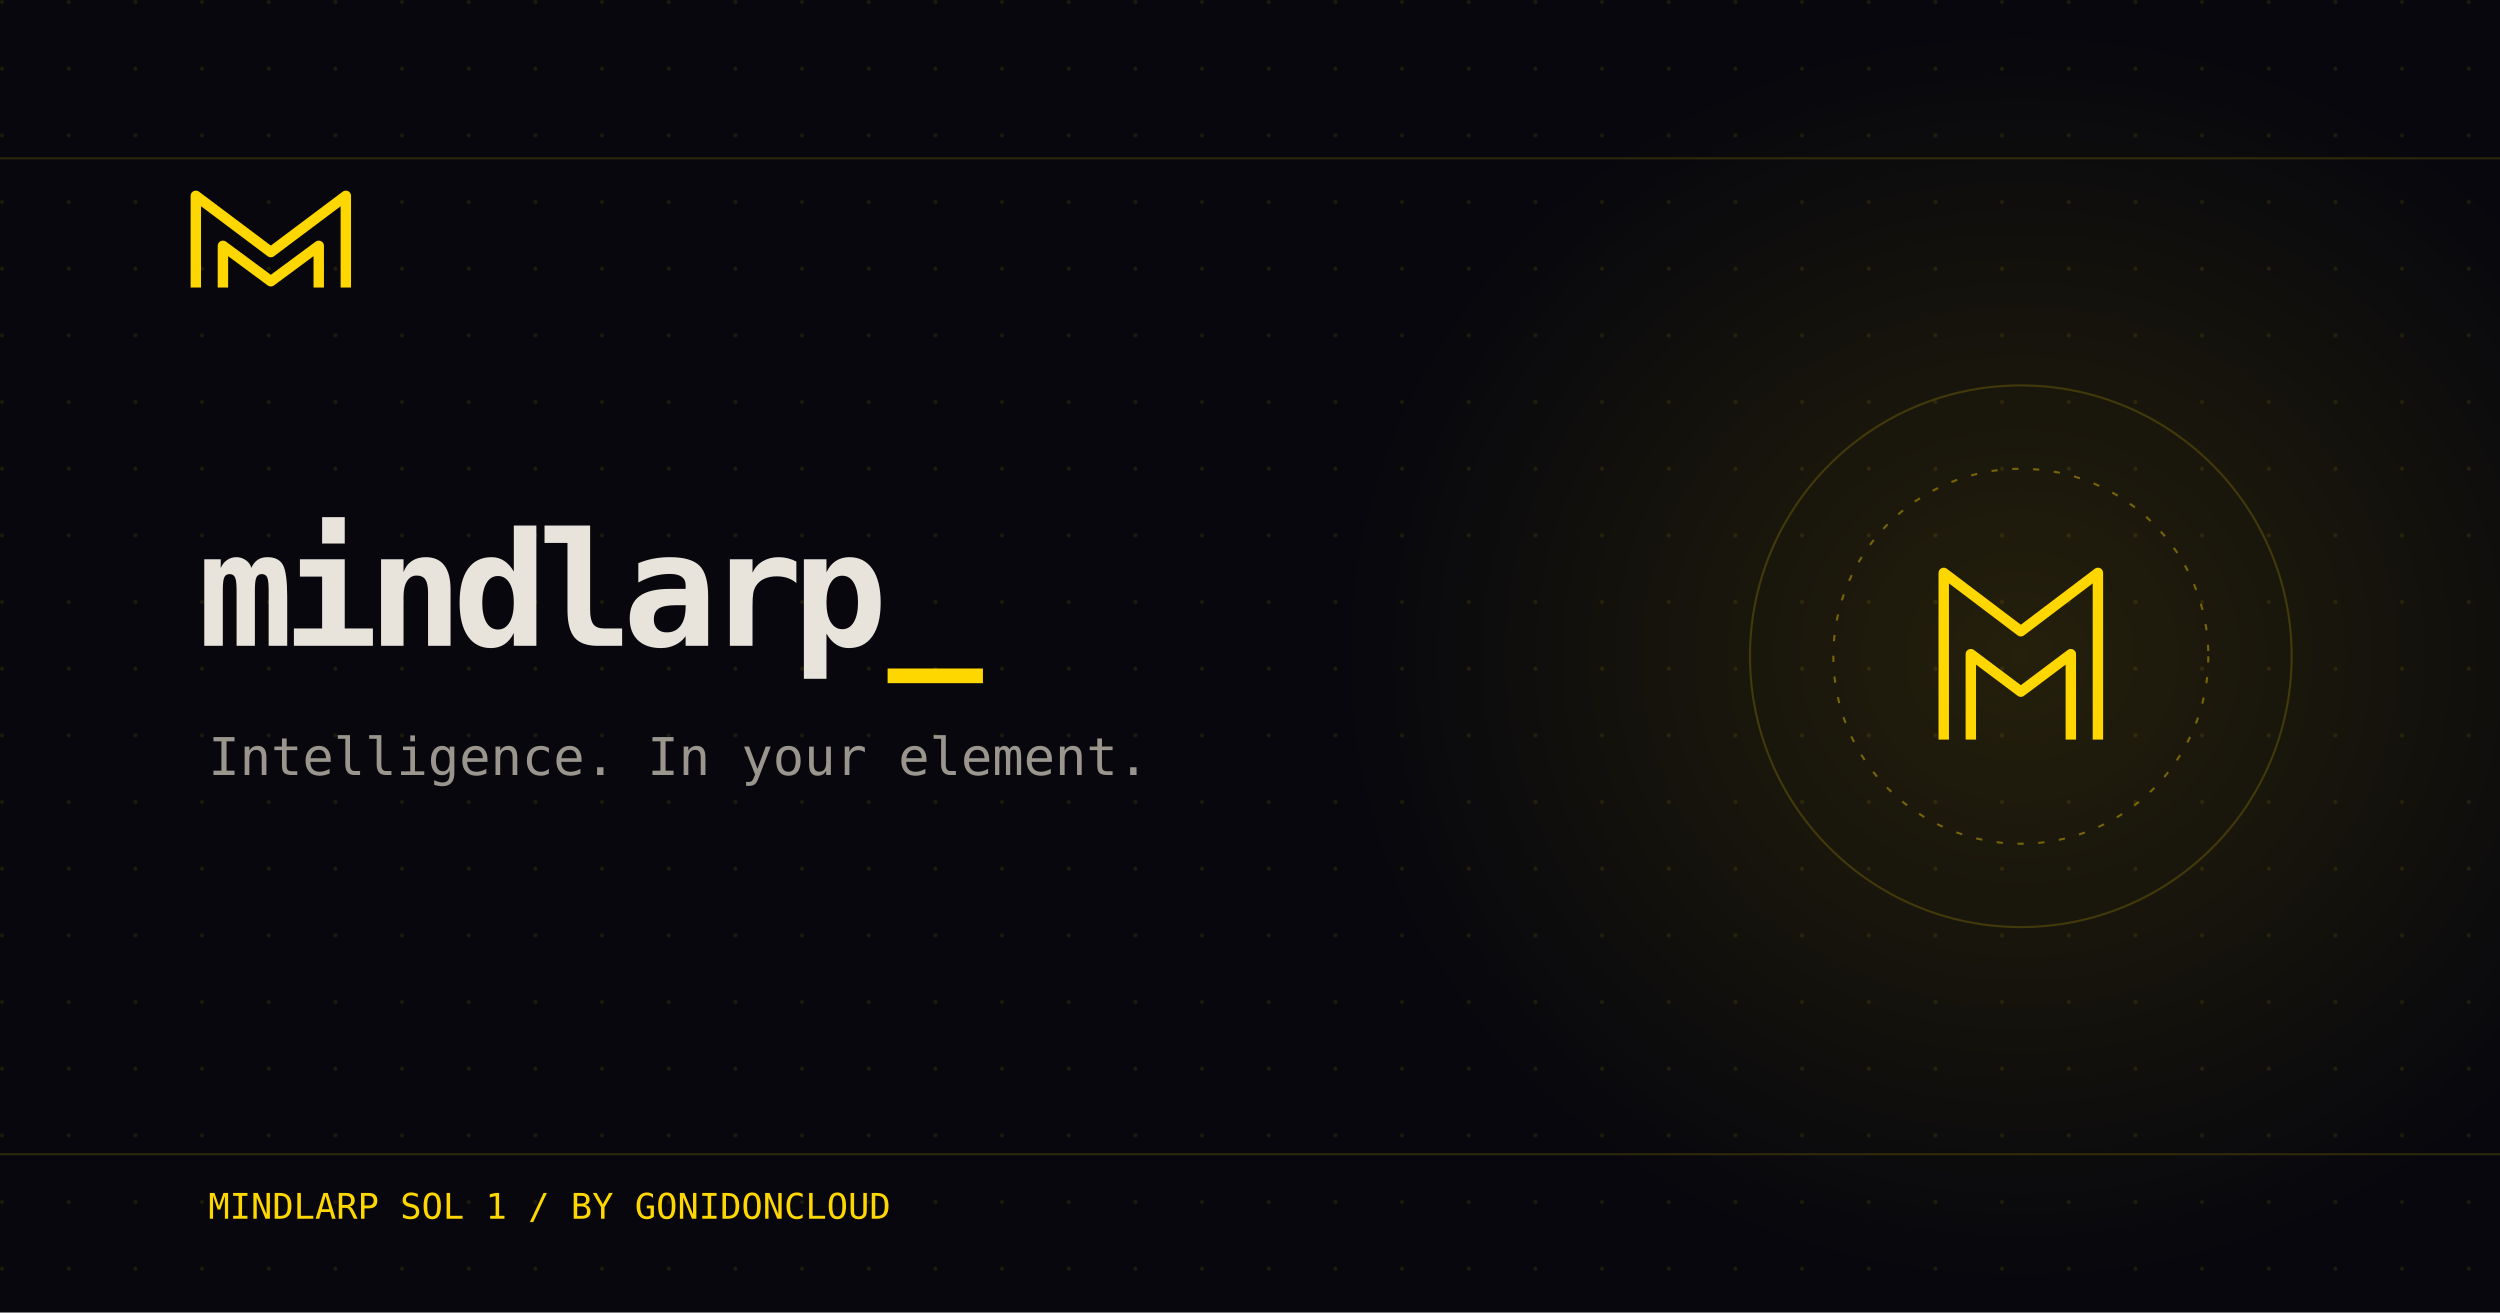
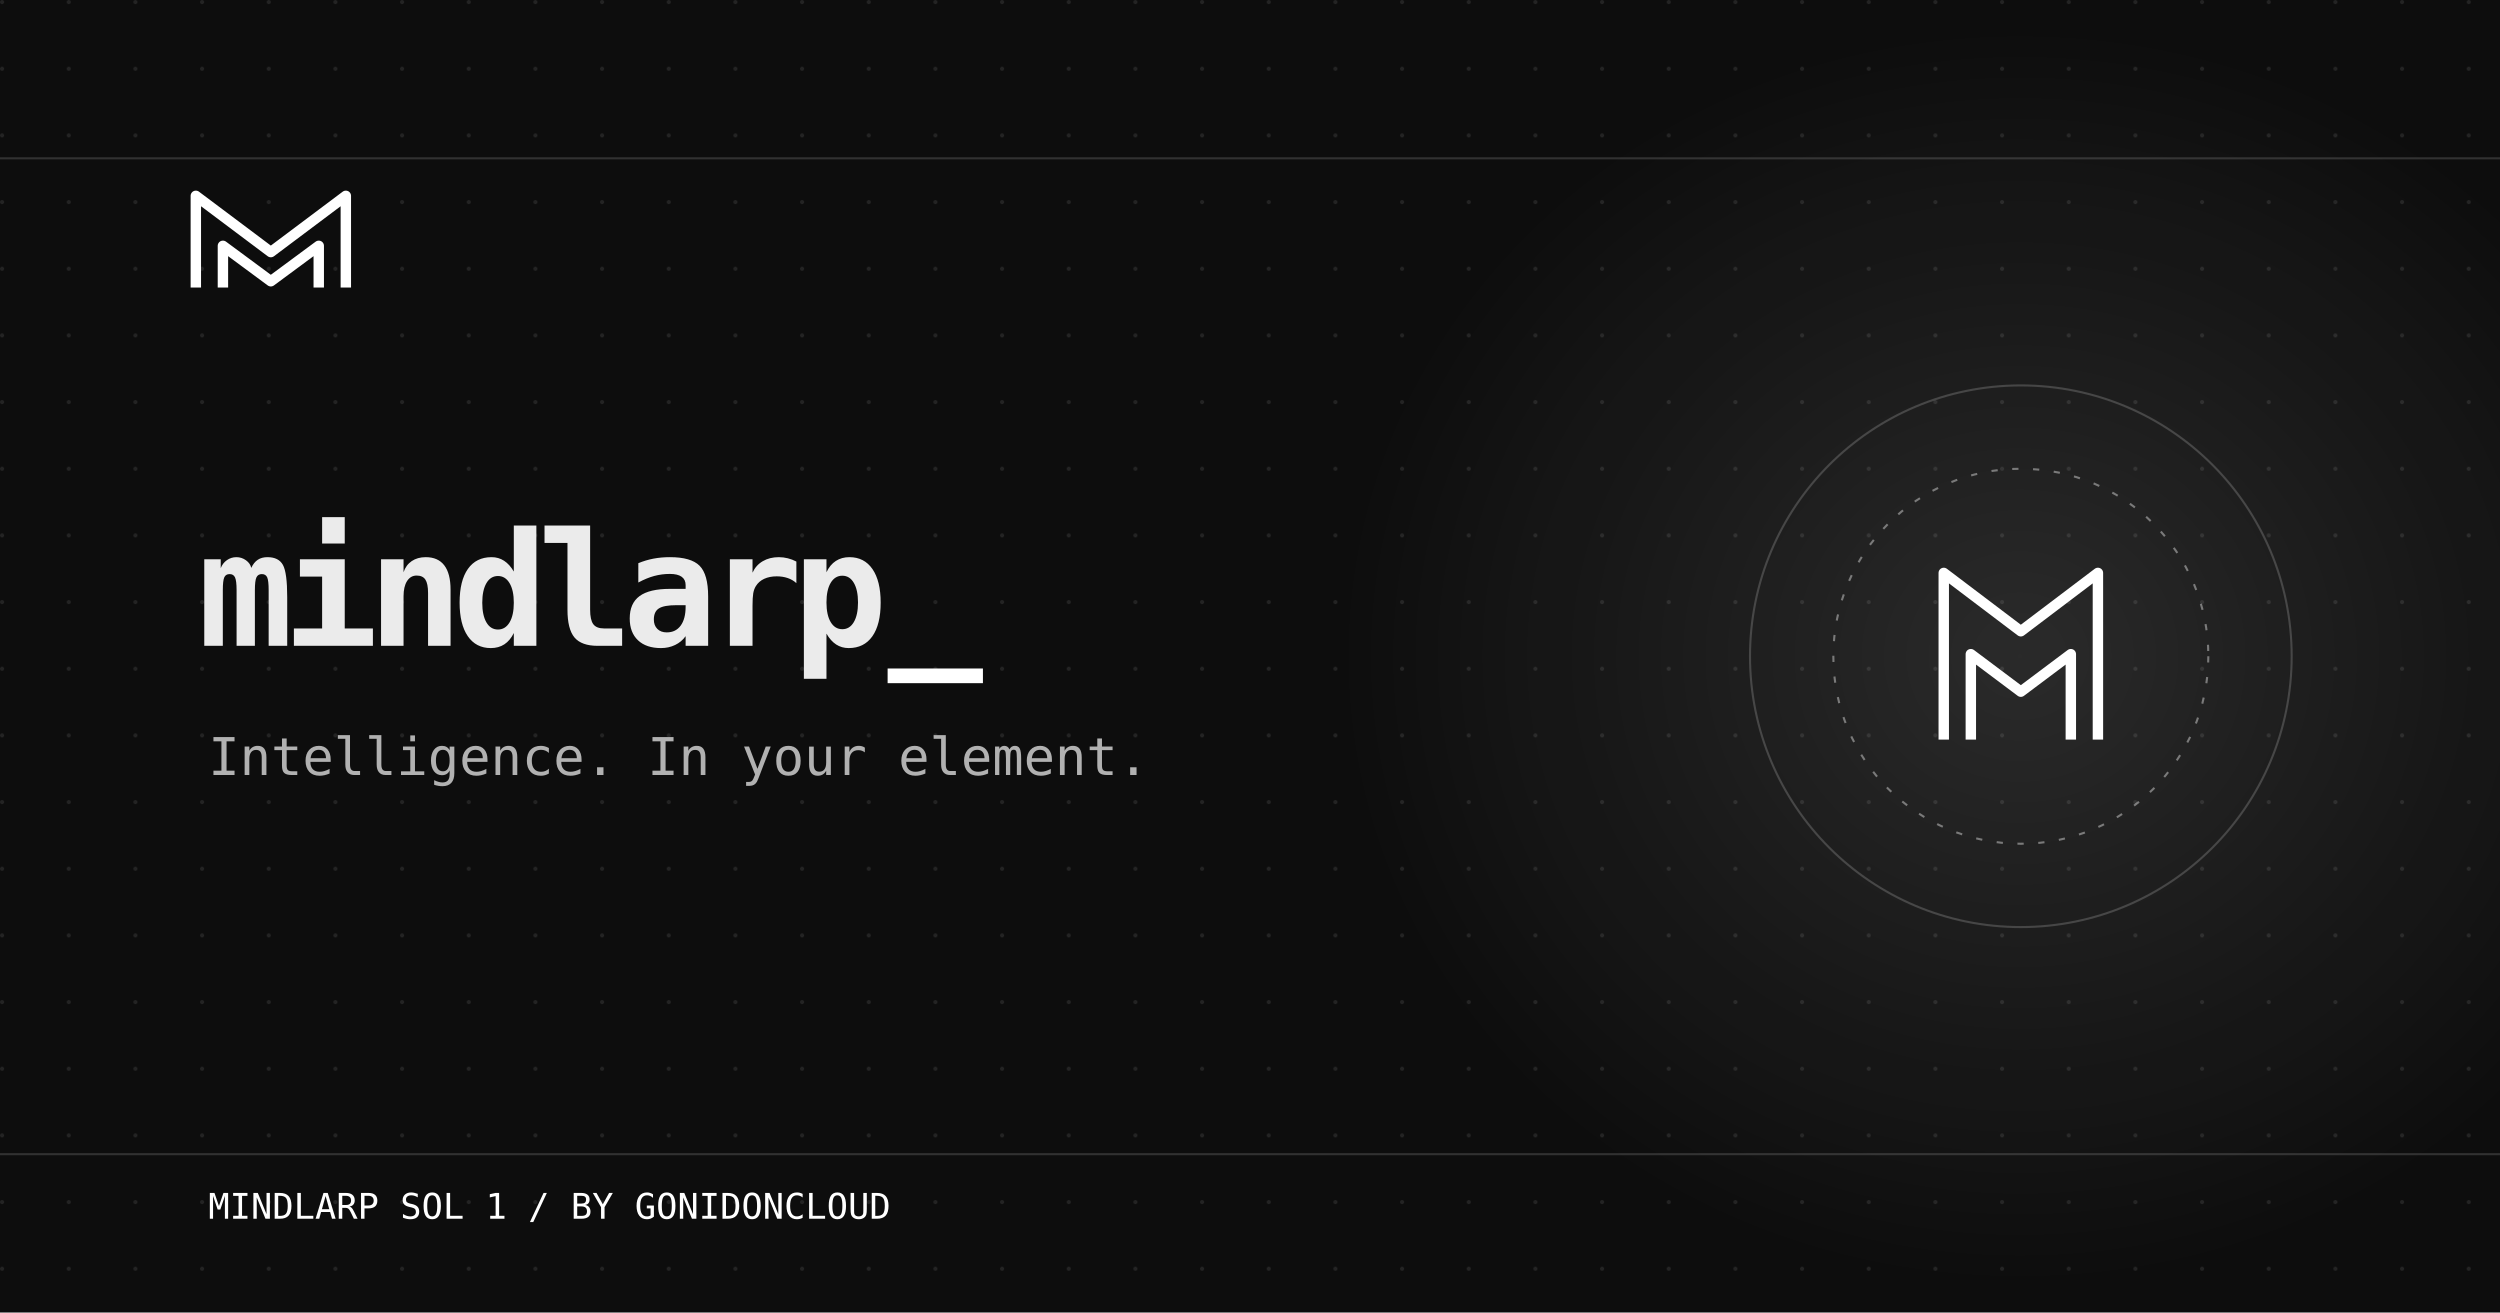
<svg xmlns="http://www.w3.org/2000/svg" width="1200" height="630" viewBox="0 0 1200 630">
  <defs>
    <pattern id="dots" width="32" height="32" patternUnits="userSpaceOnUse">
-       <circle cx="1" cy="1" r="1" fill="#ffd700" opacity=".09" />
+       <circle cx="1" cy="1" r="1" fill="#ffffff" opacity=".09" />
    </pattern>
    <radialGradient id="glow">
-       <stop stop-color="#ffd700" stop-opacity=".12" />
-       <stop offset="1" stop-color="#ffd700" stop-opacity="0" />
+       <stop stop-color="#ffffff" stop-opacity=".12" />
+       <stop offset="1" stop-color="#ffffff" stop-opacity="0" />
    </radialGradient>
  </defs>
-   <rect width="1200" height="630" fill="#07070d" />
+   <rect width="1200" height="630" fill="#0d0d0d" />
  <rect width="1200" height="630" fill="url(#dots)" />
  <ellipse cx="970" cy="315" rx="330" ry="300" fill="url(#glow)" />
-   <path d="M0 76h1200M0 554h1200" stroke="#ffd700" opacity=".15" />
-   <path d="M94 138V94l36 27 36-27v44M107 138v-20l23 17 23-17v20" fill="none" stroke="#ffd700" stroke-width="5" stroke-linejoin="round" />
-   <text x="95" y="310" fill="#e8e4dc" font-family="monospace" font-size="76" font-weight="600" letter-spacing="-5">mindlarp<tspan fill="#ffd700">_</tspan>
+   <path d="M0 76h1200M0 554h1200" stroke="#ffffff" opacity=".15" />
+   <path d="M94 138V94l36 27 36-27v44M107 138v-20l23 17 23-17v20" fill="none" stroke="#ffffff" stroke-width="5" stroke-linejoin="round" />
+   <text x="95" y="310" fill="#ebebeb" font-family="monospace" font-size="76" font-weight="600" letter-spacing="-5">mindlarp<tspan fill="#ffffff">_</tspan>
  </text>
-   <text x="100" y="372" fill="#9a968e" font-family="monospace" font-size="25">Intelligence. In your element.</text>
-   <text x="100" y="585" fill="#ffd700" font-family="monospace" font-size="17">MINDLARP SOL 1 / BY GONIDONCLOUD</text>
-   <circle cx="970" cy="315" r="130" fill="none" stroke="#ffd700" opacity=".18" />
-   <circle cx="970" cy="315" r="90" fill="none" stroke="#ffd700" stroke-dasharray="3 7" opacity=".4" />
-   <path d="M933 355v-80l37 28 37-28v80M946 355v-41l24 18 24-18v41" fill="none" stroke="#ffd700" stroke-width="5" stroke-linejoin="round" />
+   <text x="100" y="372" fill="#b1b1b1" font-family="monospace" font-size="25">Intelligence. In your element.</text>
+   <text x="100" y="585" fill="#ffffff" font-family="monospace" font-size="17">MINDLARP SOL 1 / BY GONIDONCLOUD</text>
+   <circle cx="970" cy="315" r="130" fill="none" stroke="#ffffff" opacity=".18" />
+   <circle cx="970" cy="315" r="90" fill="none" stroke="#ffffff" stroke-dasharray="3 7" opacity=".4" />
+   <path d="M933 355v-80l37 28 37-28v80M946 355v-41l24 18 24-18v41" fill="none" stroke="#ffffff" stroke-width="5" stroke-linejoin="round" />
</svg>
